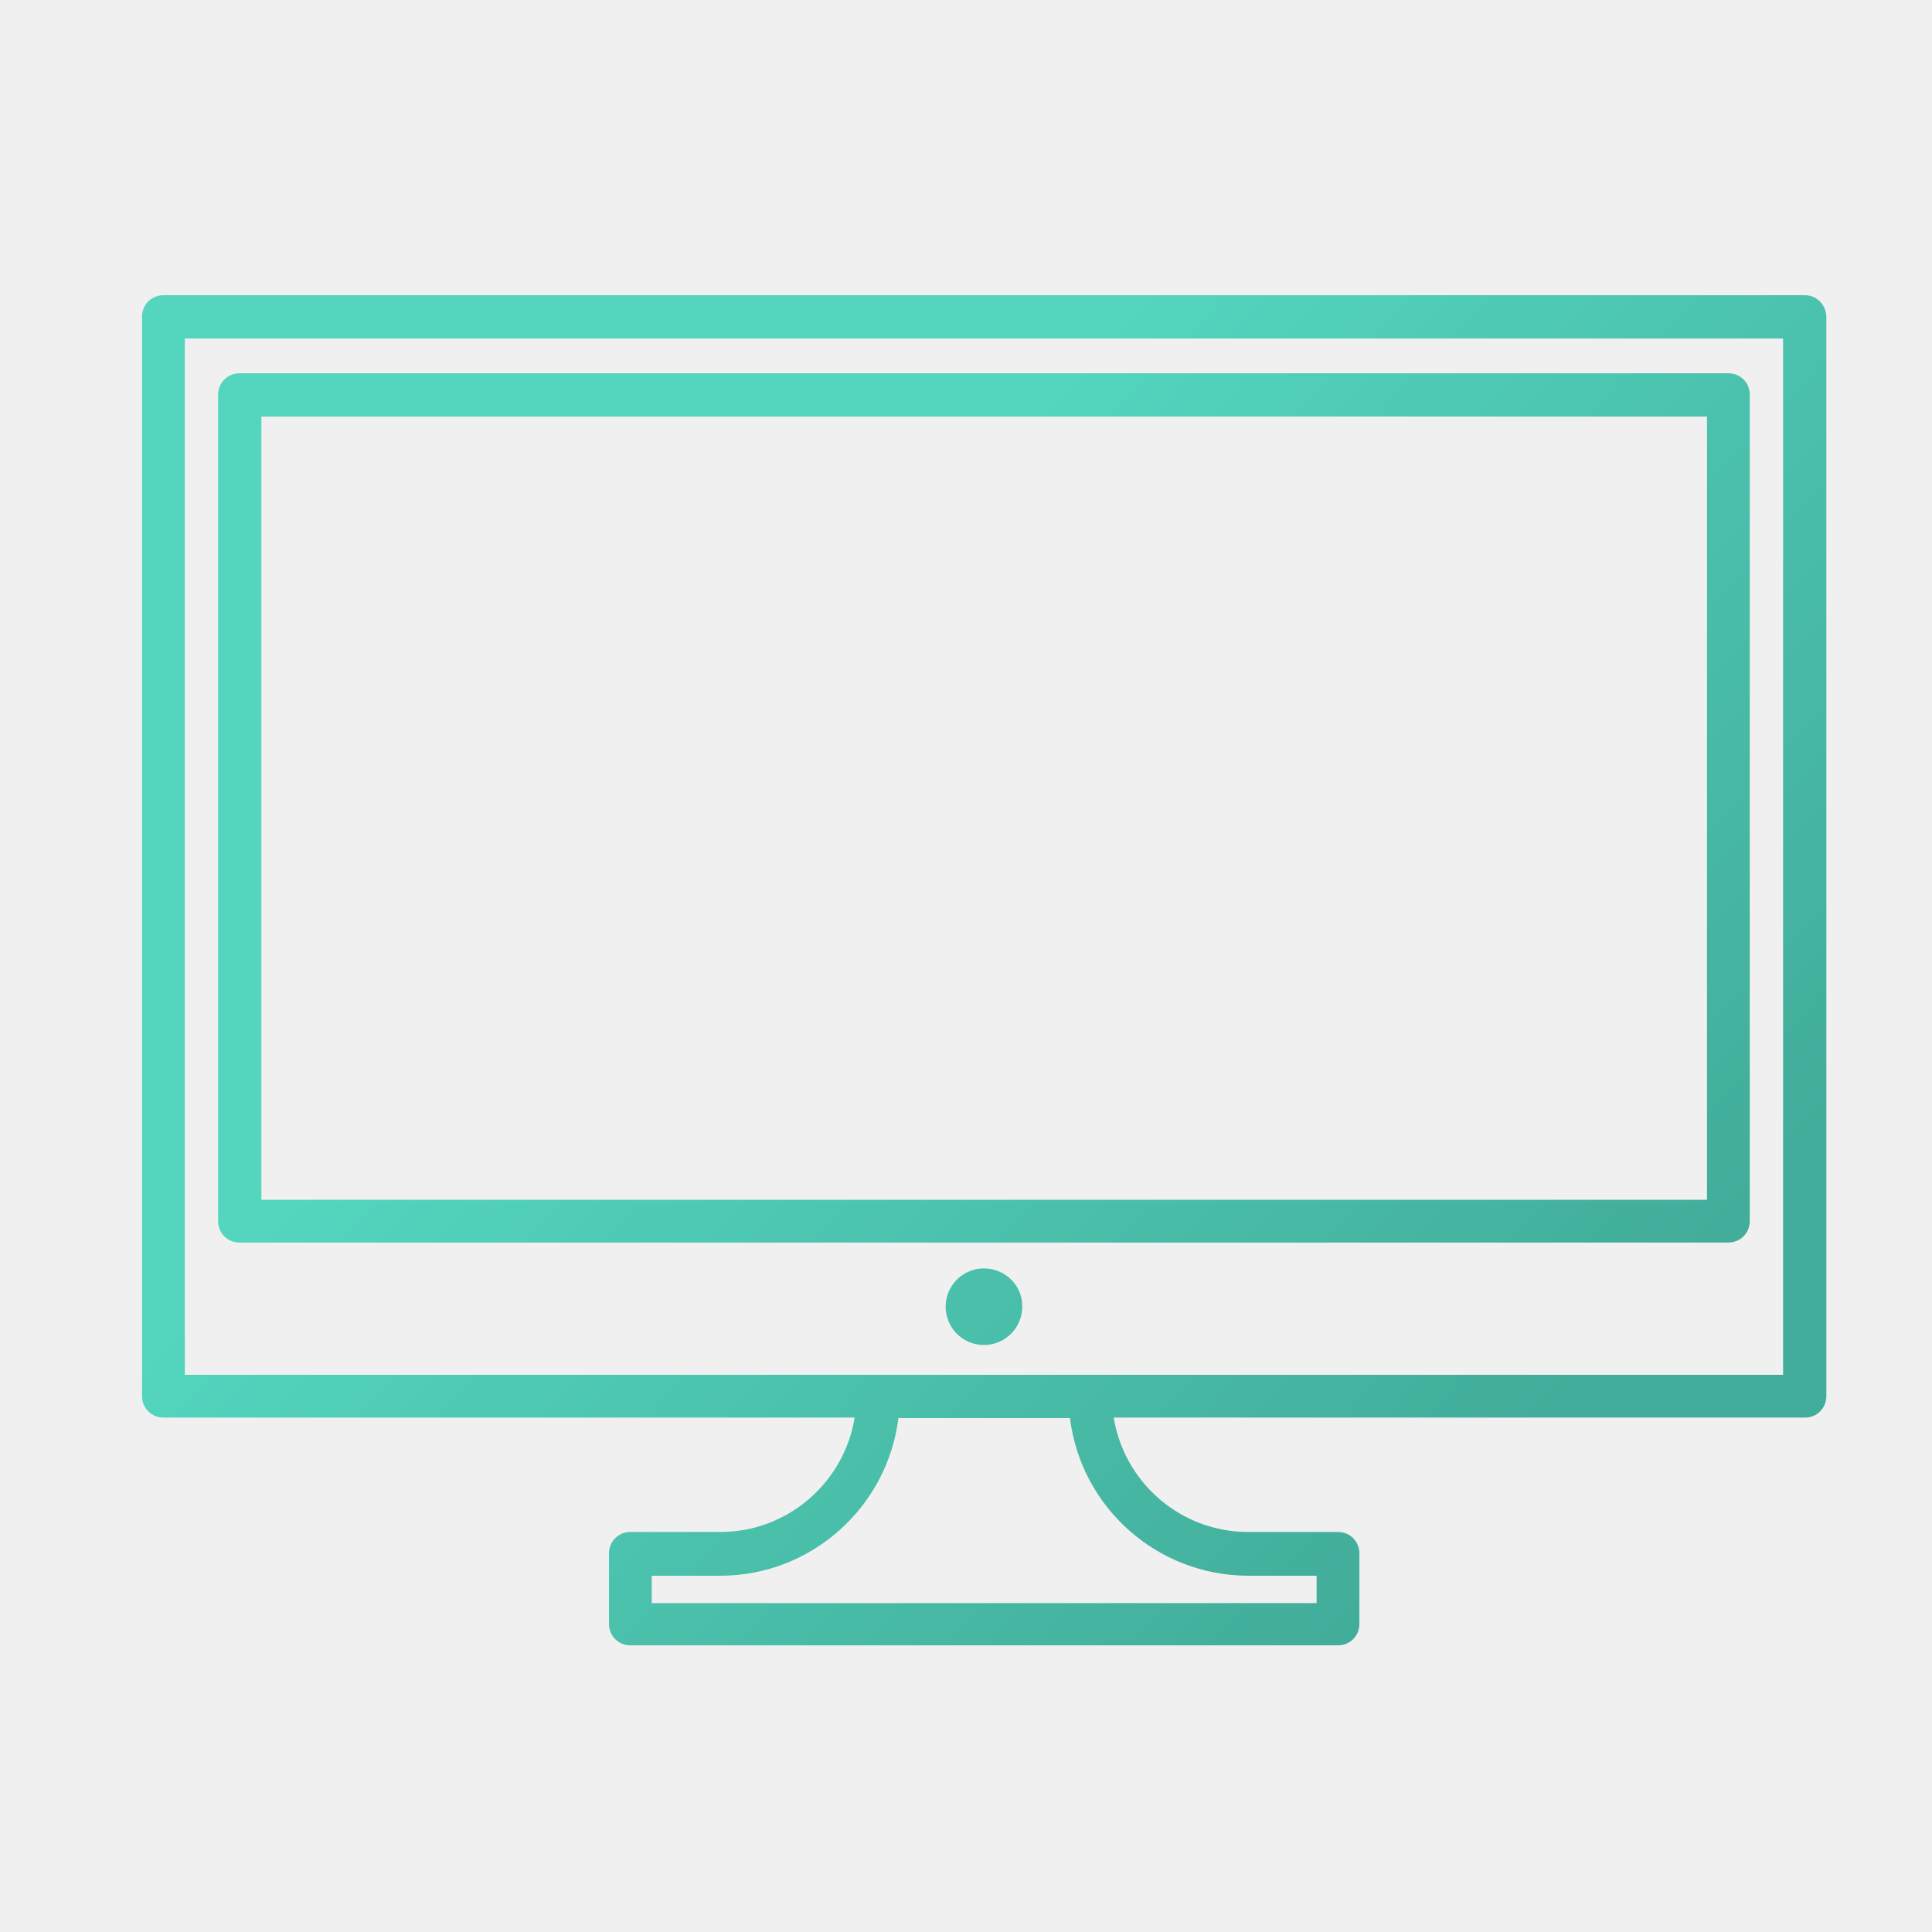
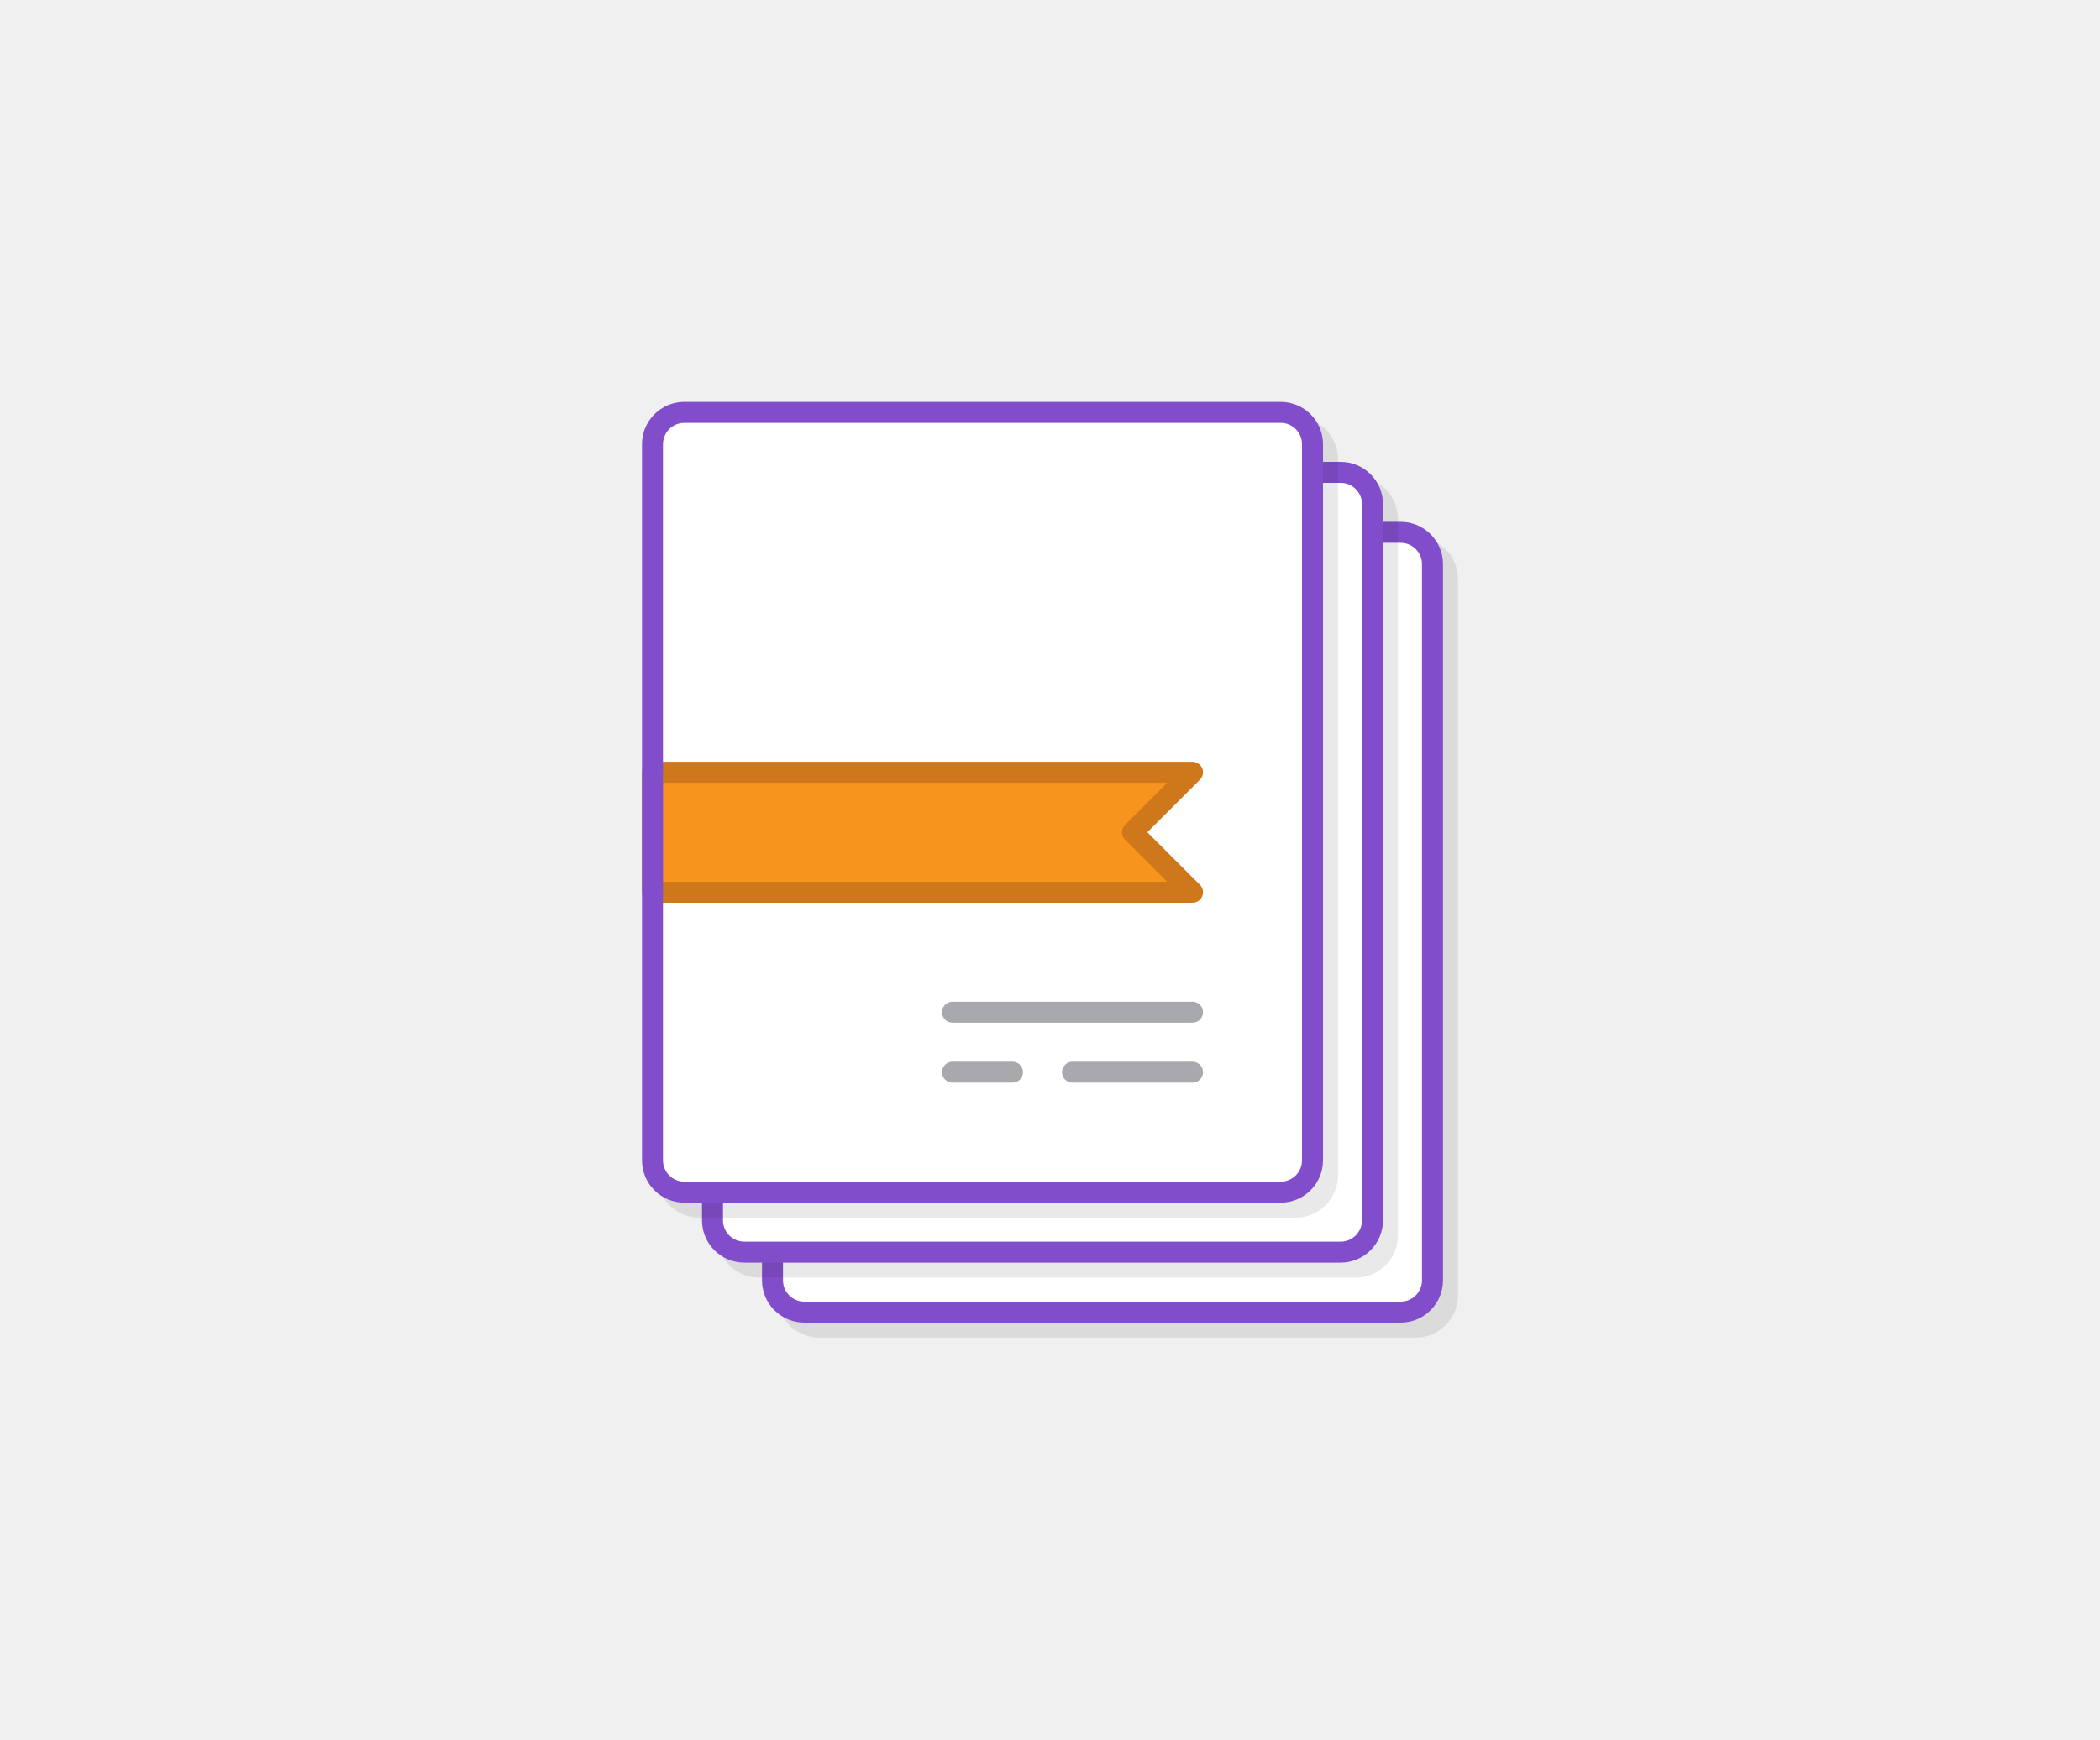
- <svg xmlns="http://www.w3.org/2000/svg" style="isolation:isolate" viewBox="0 0 256 256" width="256" height="256">
-   <defs>
-     <clipPath id="_clipPath_FAKXzzdv458qVUZfOj81HWr1lrNnWnRQ">
-       <rect width="256" height="256" />
-     </clipPath>
-   </defs>
-   <g clip-path="url(#_clipPath_FAKXzzdv458qVUZfOj81HWr1lrNnWnRQ)">
-     <linearGradient id="_lgradient_2" x1="0%" y1="50%" x2="80.376%" y2="109.495%">
-       <stop offset="17.391%" stop-opacity="1" style="stop-color:rgb(83,213,190)" />
-       <stop offset="86.957%" stop-opacity="1" style="stop-color:rgb(66,173,154)" />
-     </linearGradient>
-     <path d=" M 239.167 39.117 L 21.653 39.117 C 20.071 39.117 18.819 40.369 18.819 41.95 L 18.819 185.005 C 18.819 186.586 20.071 187.838 21.653 187.838 L 113.244 187.838 C 111.861 196.404 104.415 202.994 95.453 202.994 L 83.527 202.994 C 81.945 202.994 80.693 204.246 80.693 205.827 L 80.693 215.184 C 80.693 216.765 81.945 218.017 83.527 218.017 L 177.293 218.017 C 178.874 218.017 180.126 216.765 180.126 215.184 L 180.126 205.827 C 180.126 204.246 178.874 202.994 177.293 202.994 L 165.366 202.994 C 156.405 202.994 148.959 196.404 147.575 187.838 L 239.167 187.838 C 240.748 187.838 242 186.586 242 185.005 L 242 42.016 C 242 40.435 240.748 39.117 239.167 39.117 L 239.167 39.117 L 239.167 39.117 Z  M 165.366 208.792 L 174.459 208.792 L 174.459 212.416 L 86.36 212.416 L 86.36 208.792 L 95.453 208.792 C 107.578 208.792 117.593 199.633 119.043 187.904 L 141.776 187.904 C 143.262 199.811 153.366 208.759 165.366 208.792 L 165.366 208.792 L 165.366 208.792 Z  M 236.333 182.171 L 24.486 182.171 L 24.486 44.85 L 236.267 44.85 L 236.267 182.171 L 236.333 182.171 L 236.333 182.171 L 236.333 182.171 Z  M 31.734 164.644 L 229.019 164.644 C 230.6 164.644 231.852 163.392 231.852 161.81 L 231.852 52.296 C 231.852 50.714 230.6 49.462 229.019 49.462 L 31.734 49.462 C 30.153 49.462 28.901 50.714 28.901 52.296 L 28.901 161.81 C 28.901 163.392 30.153 164.644 31.734 164.644 L 31.734 164.644 L 31.734 164.644 Z  M 34.634 55.195 L 226.186 55.195 L 226.186 158.977 L 34.634 158.977 L 34.634 55.195 L 34.634 55.195 L 34.634 55.195 Z  M 130.377 168.07 C 128.325 168.07 126.474 169.306 125.689 171.202 C 124.904 173.098 125.338 175.281 126.789 176.732 C 128.24 178.183 130.422 178.617 132.318 177.831 C 134.214 177.046 135.451 175.196 135.451 173.144 C 135.516 170.376 133.21 168.07 130.377 168.07 Z " fill="url(#_lgradient_2)" />
+ <svg xmlns="http://www.w3.org/2000/svg" id="Layer_1" data-name="Layer 1" width="140" height="116" viewBox="0 0 140 116">
+   <g opacity="0.1">
+     <rect x="52.5" y="36.5" width="44" height="52" rx="2.12" ry="2.12" fill="#231f20" stroke="#231f20" stroke-linecap="round" stroke-linejoin="round" stroke-width="1.4" />
  </g>
+   <rect x="51.5" y="35.5" width="44" height="52" rx="2.12" ry="2.12" fill="#fff" stroke="#824dcb" stroke-linecap="round" stroke-linejoin="round" stroke-width="1.4" />
+   <g opacity="0.1">
+     <rect x="48.5" y="32.5" width="44" height="52" rx="2.12" ry="2.12" fill="#231f20" stroke="#231f20" stroke-linecap="round" stroke-linejoin="round" stroke-width="1.4" />
+   </g>
+   <rect x="47.5" y="31.5" width="44" height="52" rx="2.12" ry="2.12" fill="#fff" stroke="#824dcb" stroke-linecap="round" stroke-linejoin="round" stroke-width="1.4" />
+   <g opacity="0.1">
+     <rect x="44.5" y="28.5" width="44" height="52" rx="2.12" ry="2.12" fill="#231f20" stroke="#231f20" stroke-linecap="round" stroke-linejoin="round" stroke-width="1.4" />
+   </g>
+   <rect x="43.5" y="27.5" width="44" height="52" rx="2.12" ry="2.12" fill="#fff" />
+   <polygon points="79.5 59.5 43.5 59.5 43.5 51.5 79.5 51.5 75.5 55.5 79.5 59.5" fill="#f7941e" stroke="#ce781b" stroke-linecap="round" stroke-linejoin="round" stroke-width="1.4" />
+   <rect x="43.5" y="27.5" width="44" height="52" rx="2.12" ry="2.12" fill="none" stroke="#824dcb" stroke-linecap="round" stroke-linejoin="round" stroke-width="1.4" />
+   <line x1="63.5" y1="67.5" x2="79.5" y2="67.5" fill="none" stroke="#a7a9ac" stroke-linecap="round" stroke-linejoin="round" stroke-width="1.4" />
+   <line x1="63.5" y1="71.5" x2="67.5" y2="71.5" fill="none" stroke="#a7a9ac" stroke-linecap="round" stroke-linejoin="round" stroke-width="1.4" />
+   <line x1="71.5" y1="71.5" x2="79.5" y2="71.5" fill="none" stroke="#a7a9ac" stroke-linecap="round" stroke-linejoin="round" stroke-width="1.4" />
</svg>
